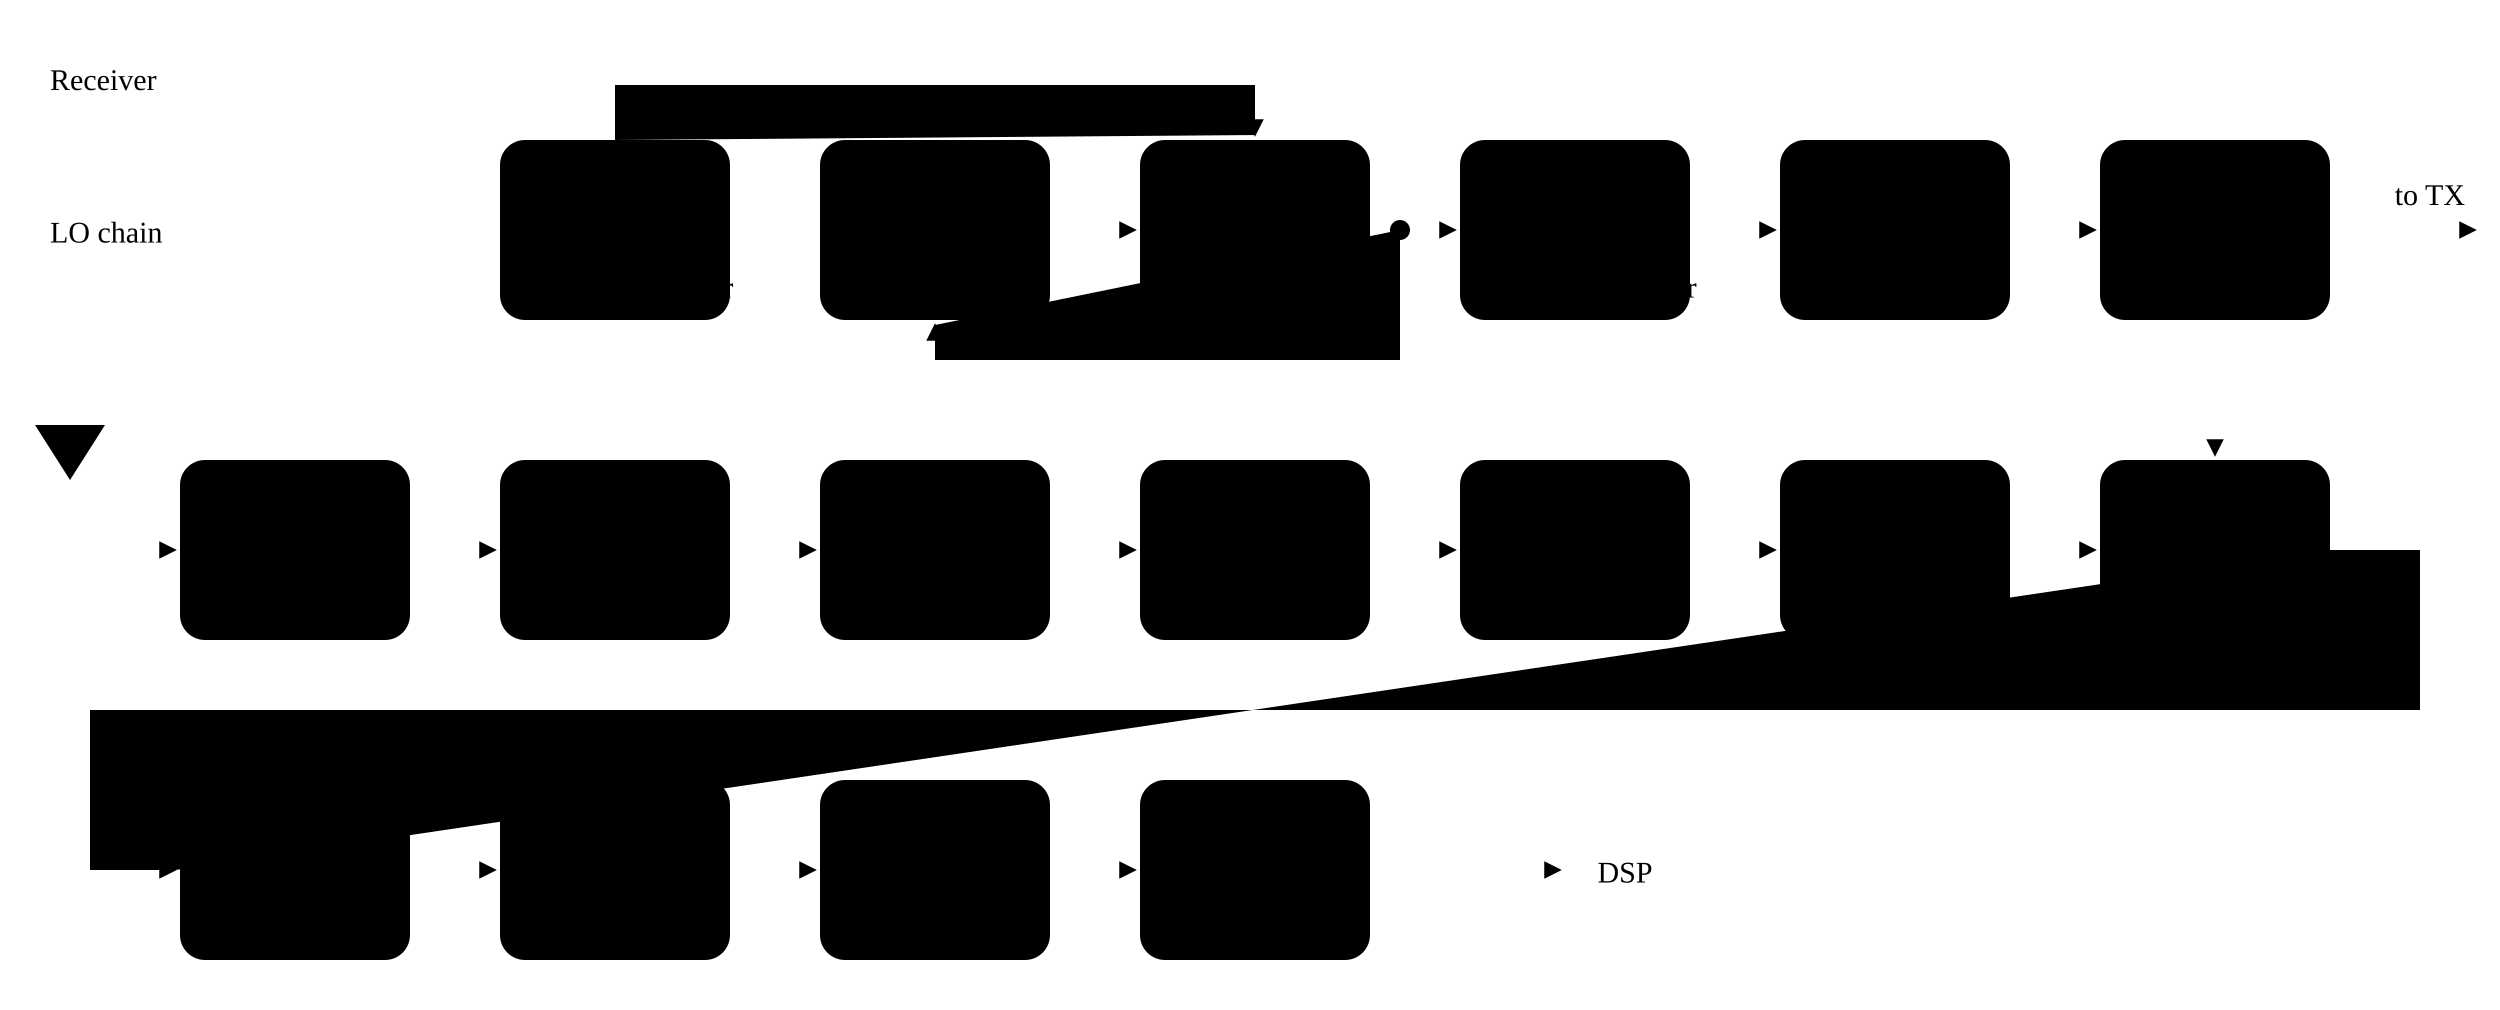
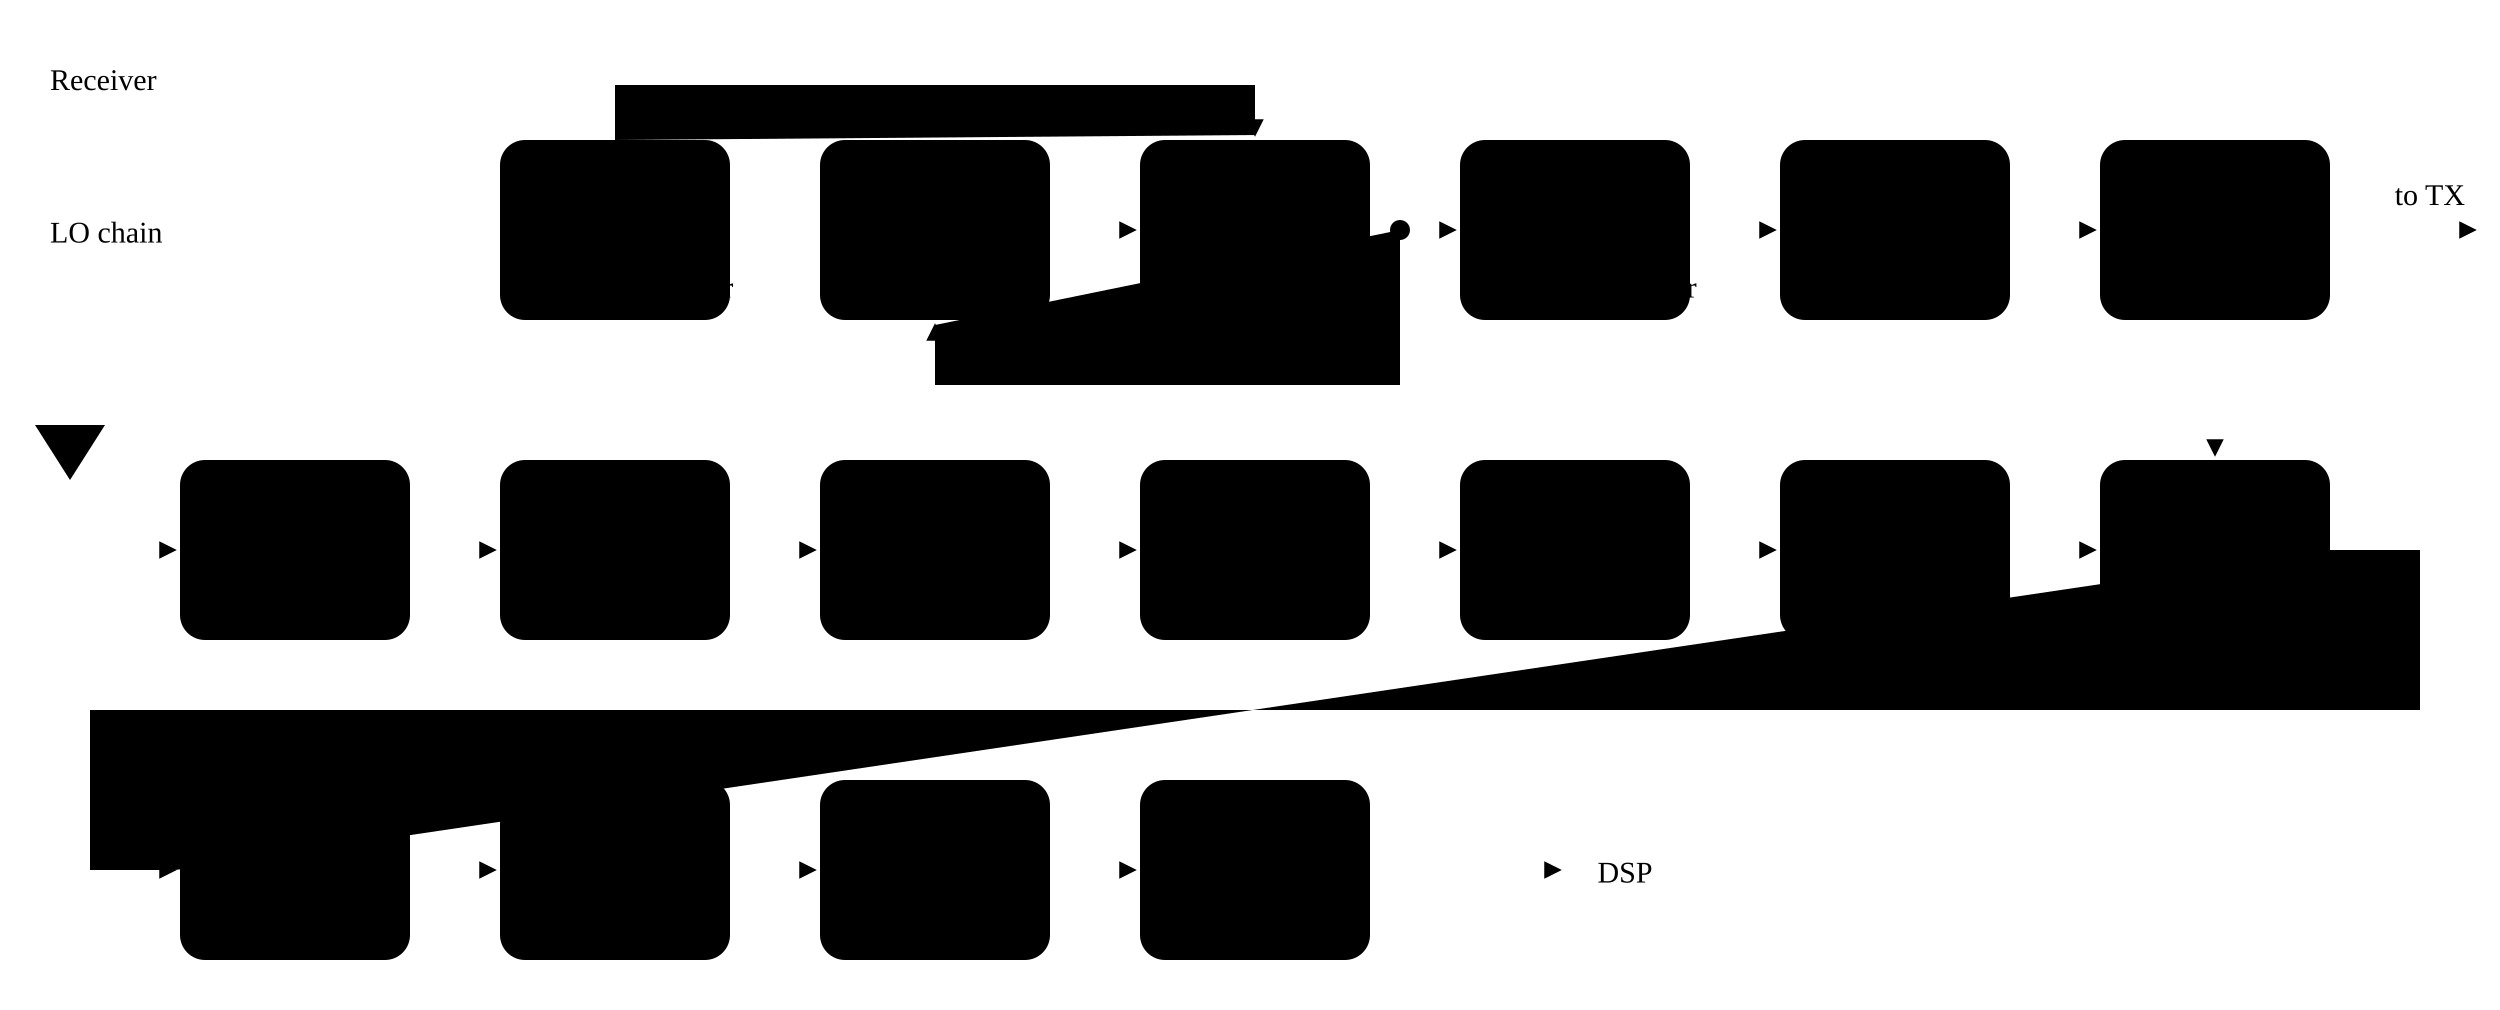
<svg xmlns="http://www.w3.org/2000/svg" viewBox="0 0 1000 404" class="diagram-svg" role="group" aria-label="Receiver block diagram">
  <defs>
    <marker id="arrow" viewBox="0 0 10 10" refX="9" refY="5" markerWidth="7" markerHeight="7" orient="auto-start-reverse">
      <path d="M0 0 L10 5 L0 10 Z" class="diagram-arrowhead" />
    </marker>
  </defs>
  <text x="20" y="36" class="diagram-title">Receiver</text>
  <g class="diagram-antenna">
    <path d="M14 170 L42 170 L28 192 Z" />
    <line x1="28" y1="192" x2="28" y2="220" />
  </g>
  <g class="diagram-wires">
    <path d="M246 56 V34 H502 V54" marker-end="url(#arrow)" />
    <path d="M420 92 H454" marker-end="url(#arrow)" />
    <path d="M548 92 H582" marker-end="url(#arrow)" />
    <path d="M676 92 H710" marker-end="url(#arrow)" />
    <path d="M804 92 H838" marker-end="url(#arrow)" />
-     <path d="M560 92 V144 H374 V130" marker-end="url(#arrow)" />
+     <path d="M560 92 V154 H374 V130" marker-end="url(#arrow)" />
    <circle cx="560" cy="92" r="4" class="diagram-arrowhead" />
    <path d="M886 128 V182" marker-end="url(#arrow)" />
    <path d="M932 92 H990" marker-end="url(#arrow)" />
    <path d="M28 220 H70" marker-end="url(#arrow)" />
    <path d="M164 220 H198" marker-end="url(#arrow)" />
    <path d="M292 220 H326" marker-end="url(#arrow)" />
    <path d="M420 220 H454" marker-end="url(#arrow)" />
    <path d="M548 220 H582" marker-end="url(#arrow)" />
    <path d="M676 220 H710" marker-end="url(#arrow)" />
    <path d="M804 220 H838" marker-end="url(#arrow)" />
    <path d="M932 220 H968 V284 H36 V348 H70" marker-end="url(#arrow)" />
    <path d="M164 348 H198" marker-end="url(#arrow)" />
    <path d="M292 348 H326" marker-end="url(#arrow)" />
    <path d="M420 348 H454" marker-end="url(#arrow)" />
    <path d="M548 348 H624" marker-end="url(#arrow)" />
  </g>
  <text x="20" y="97" class="diagram-note" text-anchor="start">LO chain</text>
  <text x="986" y="82" class="diagram-note" text-anchor="end">to TX</text>
  <text x="650" y="353" class="diagram-note" text-anchor="middle">DSP</text>
  <g data-block="lo_osc" class="block">
    <rect x="200" y="56" width="92" height="72" rx="10" class="block-bg" />
    <circle class="block-symbol" cx="246" cy="83" r="14" />
    <path class="block-symbol" d="M237 83 q4.5 -9 9 0 t9 0" />
    <text x="246" y="119" class="block-label">Oscillator</text>
  </g>
  <g data-block="lo_prescaler" class="block">
    <rect x="328" y="56" width="92" height="72" rx="10" class="block-bg" />
    <text x="374" y="90" class="block-glyph">÷N</text>
    <text x="374" y="119" class="block-label">Prescaler</text>
  </g>
  <g data-block="lo_pll" class="block">
    <rect x="456" y="56" width="92" height="72" rx="10" class="block-bg" />
    <text x="502" y="91" class="block-glyph">φ</text>
    <text x="502" y="119" class="block-label">PLL</text>
  </g>
  <g data-block="lo_mult" class="block">
    <rect x="584" y="56" width="92" height="72" rx="10" class="block-bg" />
    <text x="630" y="90" class="block-glyph">×N</text>
    <text x="630" y="119" class="block-label">Multiplier</text>
  </g>
  <g data-block="lo_amp" class="block">
    <rect x="712" y="56" width="92" height="72" rx="10" class="block-bg" />
    <path class="block-symbol" d="M745 68 L774 83 L745 98 Z" />
    <text x="758" y="119" class="block-label">LO Amp</text>
  </g>
  <g data-block="lo_split" class="block">
    <rect x="840" y="56" width="92" height="72" rx="10" class="block-bg" />
    <path class="block-symbol" d="M868 83 H882 L902 71 M882 83 L902 95" />
    <text x="886" y="119" class="block-label">Divider</text>
  </g>
  <g data-block="rx_bias_tee" class="block">
    <rect x="72" y="184" width="92" height="72" rx="10" class="block-bg" />
    <path class="block-symbol" d="M100 219 H136 M118 219 V213 q5 -2 0 -4 q-5 -2 0 -4 q5 -2 0 -4 V197" />
    <text x="118" y="247" class="block-label">Bias Tee</text>
  </g>
  <g data-block="rx_limiter" class="block">
    <rect x="200" y="184" width="92" height="72" rx="10" class="block-bg" />
    <path class="block-symbol" d="M228 201 H264 M246 201 V209 M239 209 H253 L246 219 Z M239 219 H253 M246 219 V225 M240 225 H252" />
    <text x="246" y="247" class="block-label">Limiter</text>
  </g>
  <g data-block="rx_switch" class="block">
    <rect x="328" y="184" width="92" height="72" rx="10" class="block-bg" />
    <path class="block-symbol" d="M356 211 H366 L384 201 M386 201 H392 M386 221 H392" />
    <circle class="block-symbol" cx="366" cy="211" r="2" />
    <circle class="block-symbol" cx="386" cy="221" r="2" />
    <text x="374" y="247" class="block-label">Switch</text>
  </g>
  <g data-block="rf_filter" class="block">
    <rect x="456" y="184" width="92" height="72" rx="10" class="block-bg" />
    <path class="block-symbol" d="M484 203 q4.5 -7 9 0 t9 0 t9 0 t9 0" />
    <path class="block-symbol" d="M484 213 q4.5 -7 9 0 t9 0 t9 0 t9 0" />
    <path class="block-symbol" d="M484 223 q4.5 -7 9 0 t9 0 t9 0 t9 0" />
    <text x="502" y="247" class="block-label">RF Filter</text>
  </g>
  <g data-block="lna" class="block">
    <rect x="584" y="184" width="92" height="72" rx="10" class="block-bg" />
    <path class="block-symbol" d="M617 196 L646 211 L617 226 Z" />
    <text x="630" y="247" class="block-label">LNA</text>
  </g>
  <g data-block="rx_atten" class="block">
    <rect x="712" y="184" width="92" height="72" rx="10" class="block-bg" />
    <path class="block-symbol" d="M740 211 H746 l3 -7 l6 14 l6 -14 l6 14 l3 -7 H776" />
    <text x="758" y="247" class="block-label">Attenuator</text>
  </g>
  <g data-block="mixer" class="block">
    <rect x="840" y="184" width="92" height="72" rx="10" class="block-bg" />
    <circle class="block-symbol" cx="886" cy="211" r="14" />
    <path class="block-symbol" d="M876 201 L896 221 M896 201 L876 221" />
    <text x="886" y="247" class="block-label">Mixer</text>
  </g>
  <g data-block="if_filter" class="block">
    <rect x="72" y="312" width="92" height="72" rx="10" class="block-bg" />
    <path class="block-symbol" d="M100 331 q4.5 -7 9 0 t9 0 t9 0 t9 0" />
    <path class="block-symbol" d="M100 341 q4.5 -7 9 0 t9 0 t9 0 t9 0" />
    <path class="block-symbol" d="M100 351 q4.5 -7 9 0 t9 0 t9 0 t9 0" />
    <text x="118" y="375" class="block-label">IF Filter</text>
  </g>
  <g data-block="if_amp" class="block">
    <rect x="200" y="312" width="92" height="72" rx="10" class="block-bg" />
    <path class="block-symbol" d="M233 324 L262 339 L233 354 Z" />
    <text x="246" y="375" class="block-label">IF Amp</text>
  </g>
  <g data-block="rx_balun" class="block">
    <rect x="328" y="312" width="92" height="72" rx="10" class="block-bg" />
    <path class="block-symbol" d="M356 339 H368 M368 327 V351 M378 327 V351 M378 331 H392 M378 347 H392" />
    <text x="374" y="375" class="block-label">Balun</text>
  </g>
  <g data-block="adc" class="block">
    <rect x="456" y="312" width="92" height="72" rx="10" class="block-bg" />
    <path class="block-symbol" d="M482 324 H522 V354 H482 Z M482 354 L522 324" />
    <path class="block-symbol" d="M485 333 q3 -6 6 0 t6 0 M505 350 h4 v-4 h4 v-4 h4" />
    <text x="502" y="375" class="block-label">ADC</text>
  </g>
</svg>
